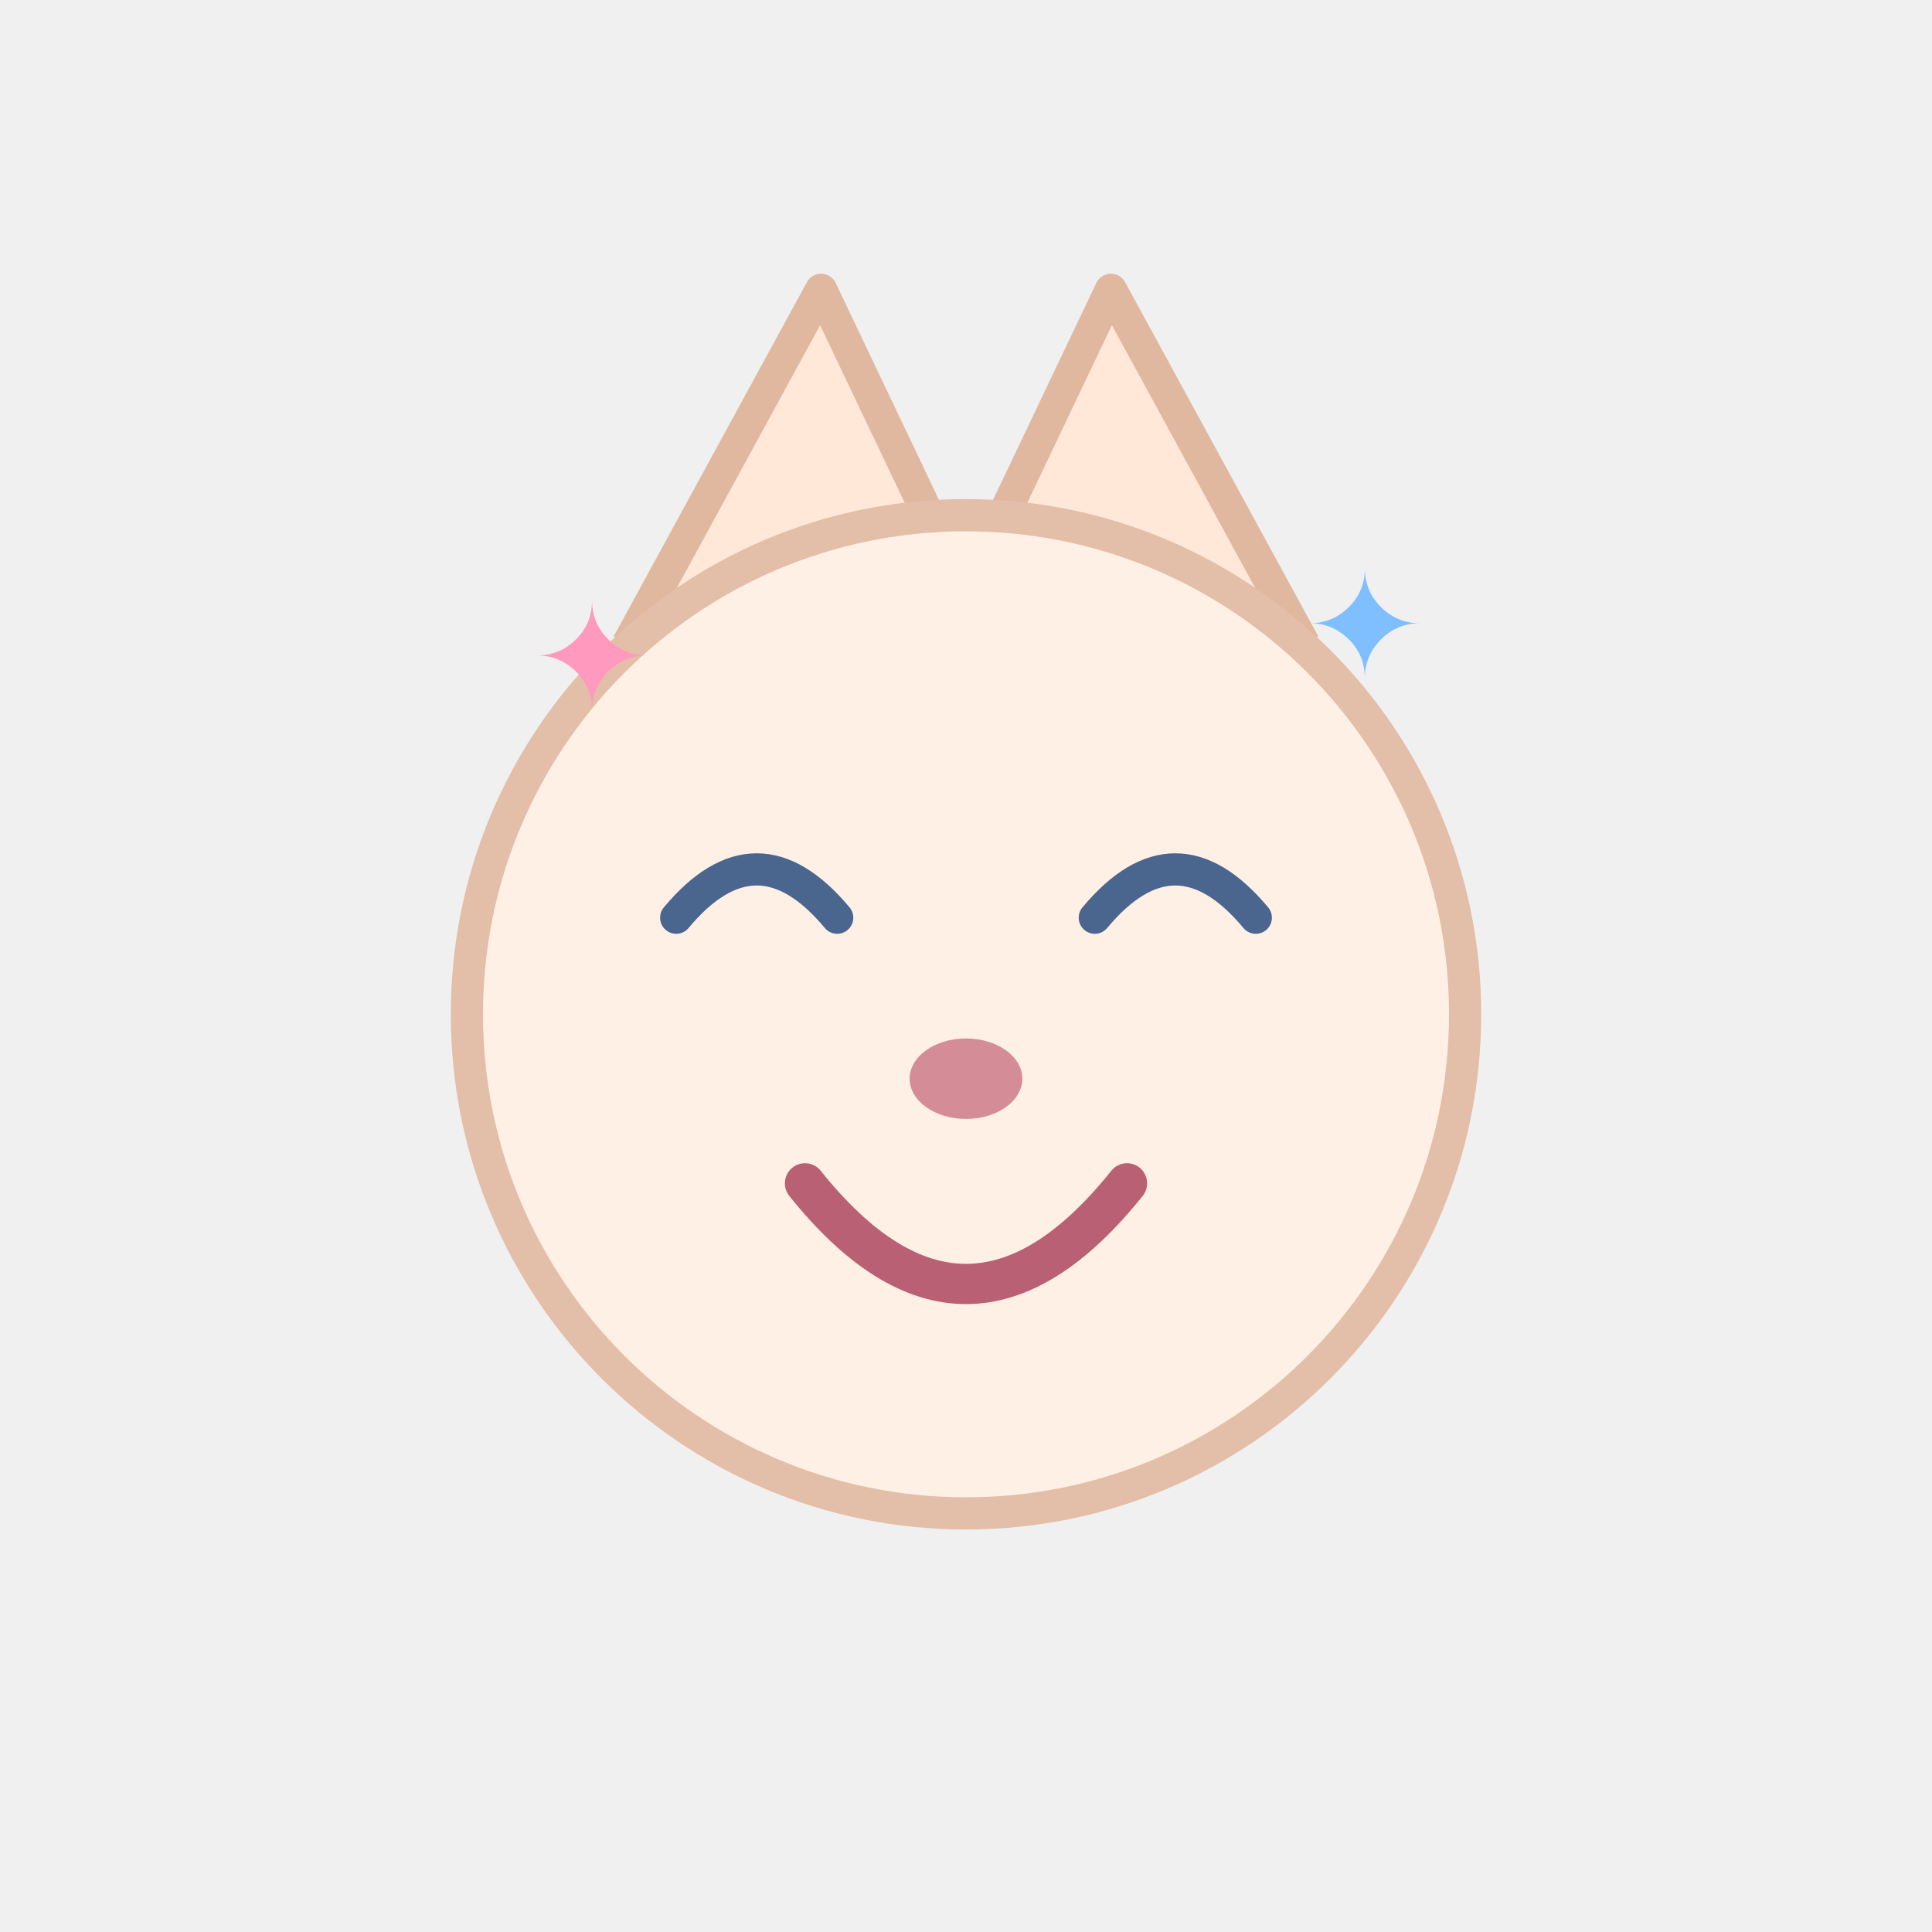
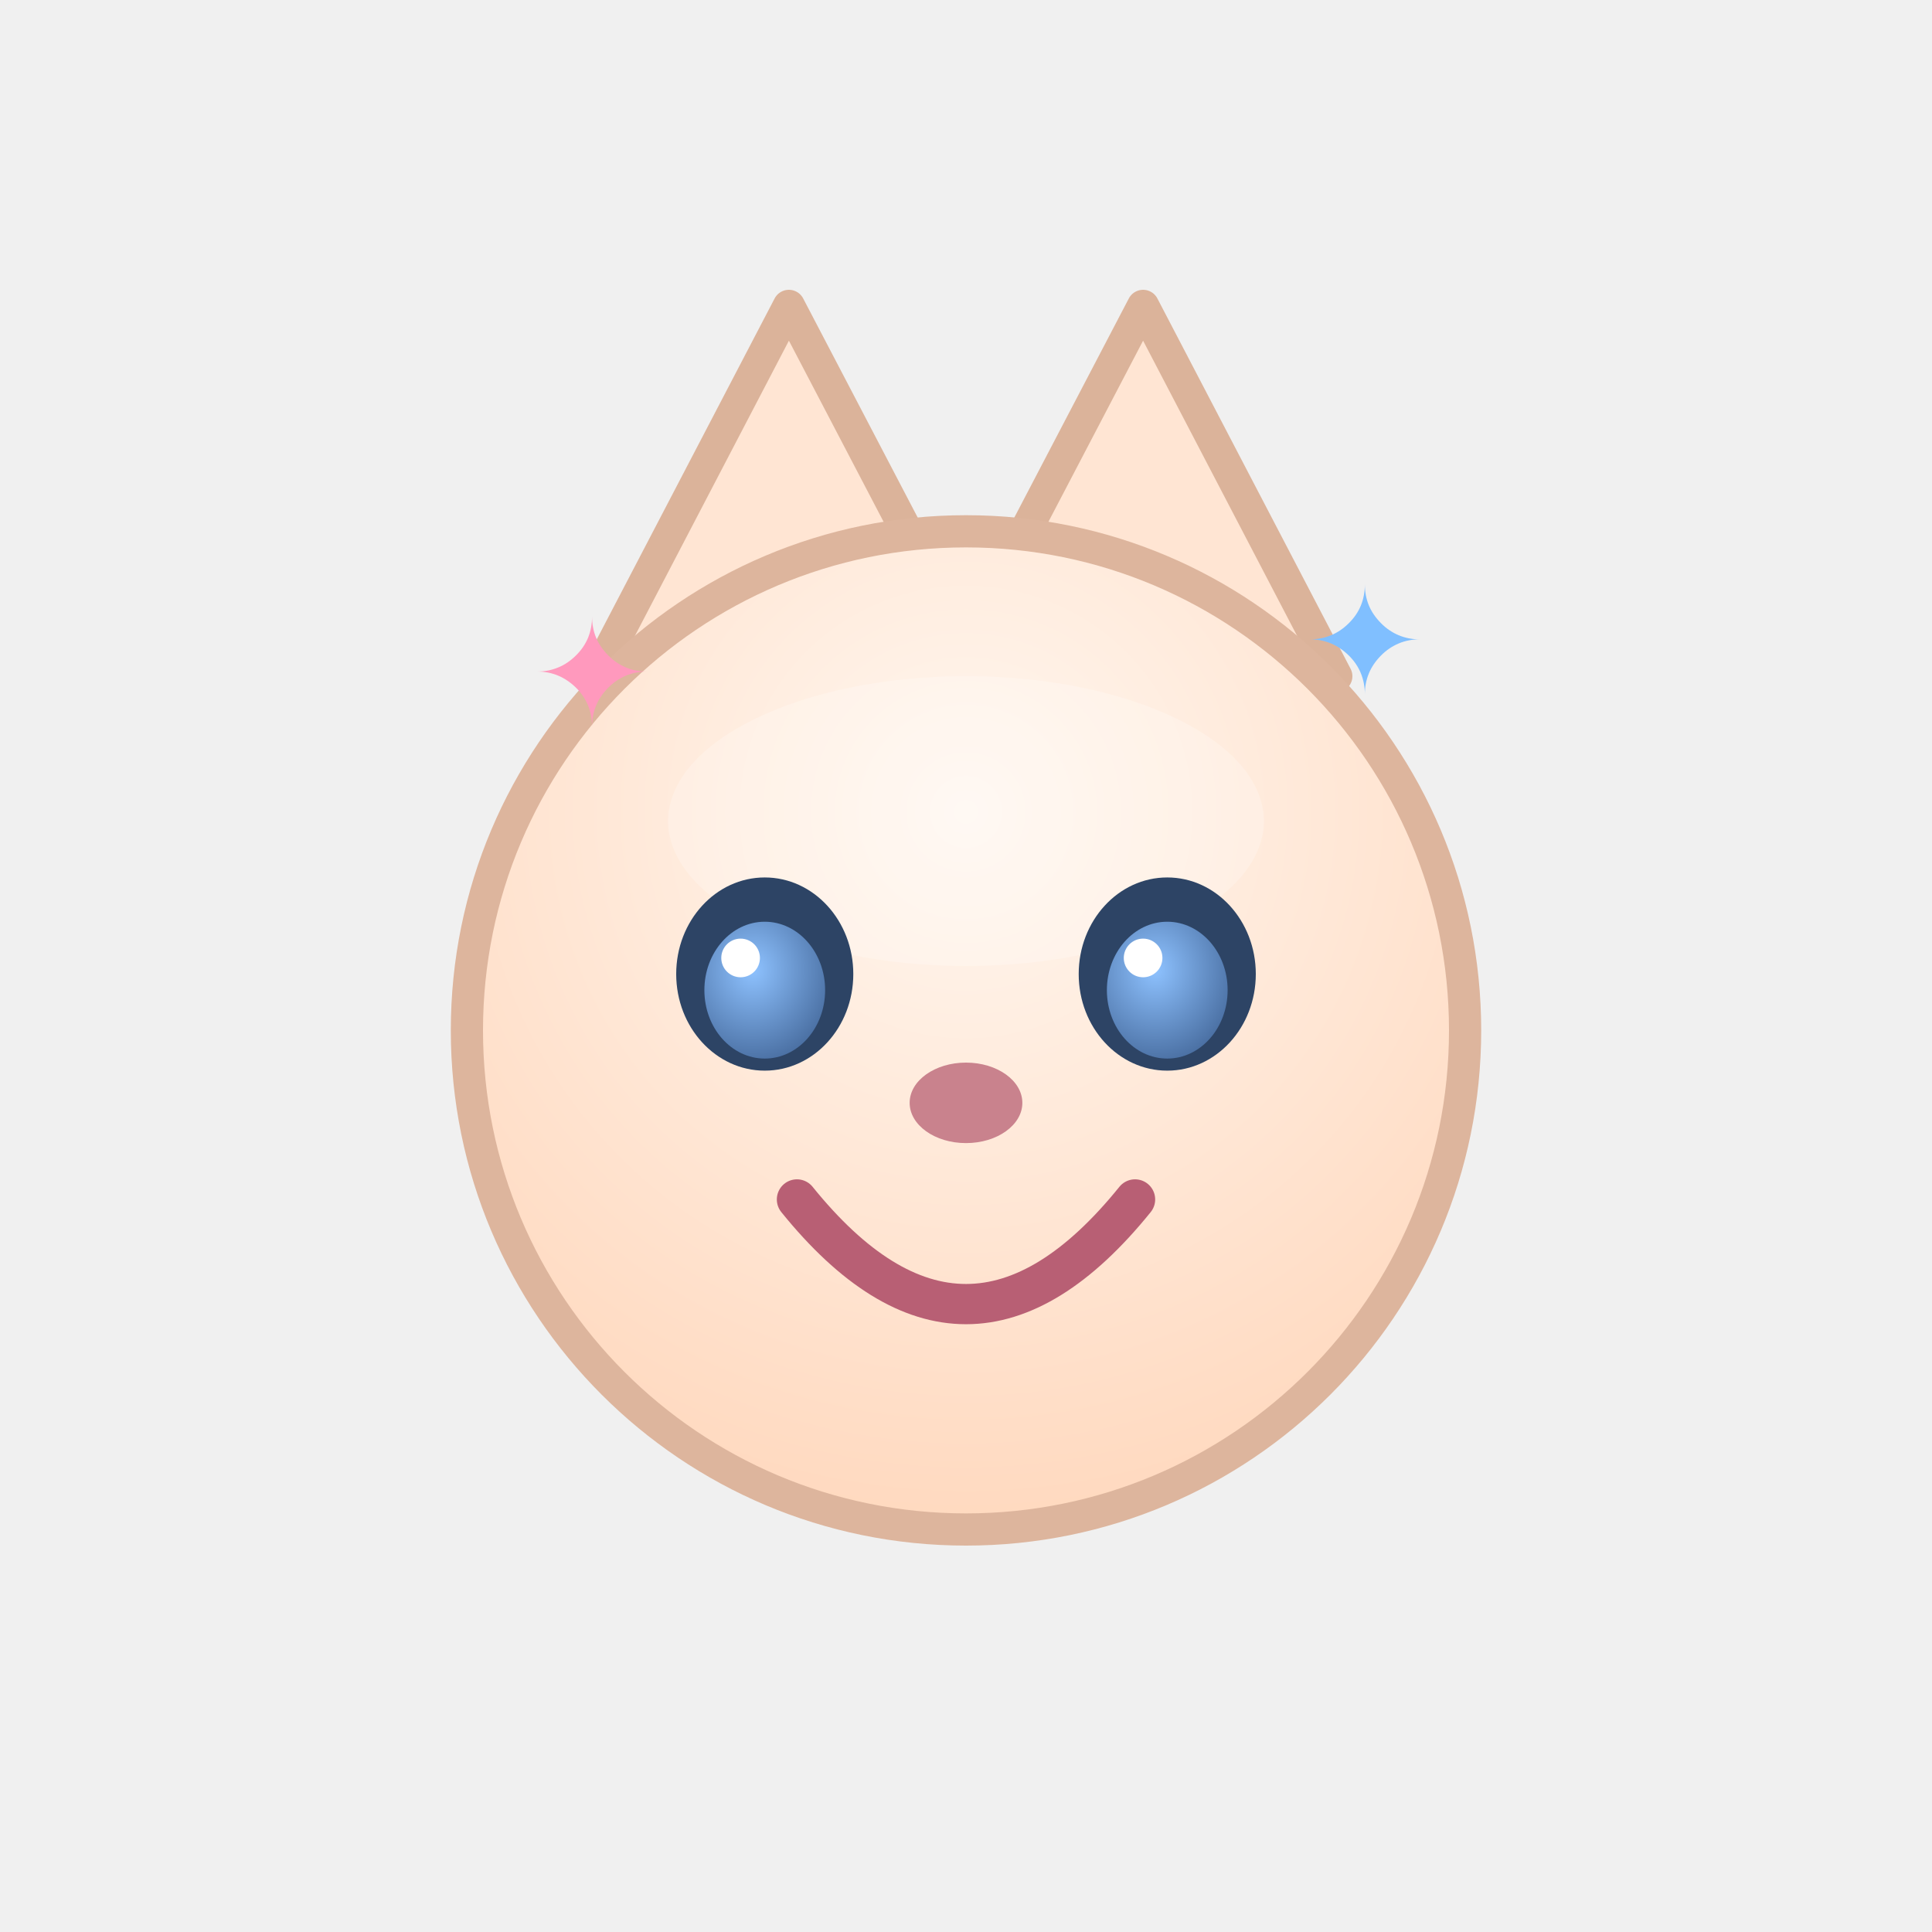
<svg xmlns="http://www.w3.org/2000/svg" viewBox="0 0 240 240" role="img" aria-label="Mochi celebrate">
-   <g transform="translate(0 2)">
-     <path d="M78 78 L102 34 L122 76" fill="#ffe8d8" stroke="#e0b79f" stroke-width="4" stroke-linejoin="round" />
-     <path d="M162 78 L138 34 L118 76" fill="#ffe8d8" stroke="#e0b79f" stroke-width="4" stroke-linejoin="round" />
-     <circle cx="120" cy="124" r="62" fill="#fff0e5" stroke="#e3bea8" stroke-width="4" />
-     <path d="M84 112 Q94 100 104 112" fill="none" stroke="#4a668f" stroke-width="4" stroke-linecap="round" />
-     <path d="M136 112 Q146 100 156 112" fill="none" stroke="#4a668f" stroke-width="4" stroke-linecap="round" />
-     <ellipse cx="120" cy="132" rx="7" ry="5" fill="#d48d97" />
-     <path d="M100 145 Q120 170 140 145" fill="none" stroke="#b96074" stroke-width="5" stroke-linecap="round" />
+   <defs>
+     <radialGradient id="head" cx="50%" cy="28%" r="72%">
+       <stop offset="0%" stop-color="#fff7f0" />
+       <stop offset="100%" stop-color="#ffd9bf" />
+     </radialGradient>
+     <radialGradient id="eyeIris" cx="40%" cy="35%" r="70%">
+       <stop offset="0%" stop-color="#8ec2ff" />
+       <stop offset="100%" stop-color="#496ea1" />
+     </radialGradient>
+   </defs>
+   <g transform="translate(0 4)">
+     <path d="M74 80 L98 34 L121 78 Z" fill="#ffe5d3" stroke="#dbb39a" stroke-width="4" stroke-linejoin="round" />
+     <path d="M166 80 L142 34 L119 78 Z" fill="#ffe5d3" stroke="#dbb39a" stroke-width="4" stroke-linejoin="round" />
+     <circle cx="120" cy="124" r="62" fill="url(#head)" stroke="#ddb59d" stroke-width="4" />
+     <ellipse cx="120" cy="98" rx="37" ry="18" fill="#ffffff" opacity="0.22" />
+     <ellipse cx="95" cy="117" rx="11" ry="12" fill="#2d4465" />
+     <ellipse cx="145" cy="117" rx="11" ry="12" fill="#2d4465" />
+     <ellipse cx="95" cy="119" rx="7.5" ry="8.5" fill="url(#eyeIris)" />
+     <ellipse cx="145" cy="119" rx="7.5" ry="8.5" fill="url(#eyeIris)" />
+     <circle cx="92" cy="115" r="2.4" fill="#fff" />
+     <circle cx="142" cy="115" r="2.4" fill="#fff" />
+     <ellipse cx="120" cy="133" rx="7" ry="5" fill="#c9828d" />
+     <path d="M99 145 Q120 171 141 145" fill="none" stroke="#b85f74" stroke-width="5" stroke-linecap="round" />
    <text x="66" y="86" font-size="18" fill="#ff99bd" font-family="Segoe UI Emoji">✦</text>
    <text x="162" y="82" font-size="18" fill="#80bfff" font-family="Segoe UI Emoji">✦</text>
  </g>
</svg>
